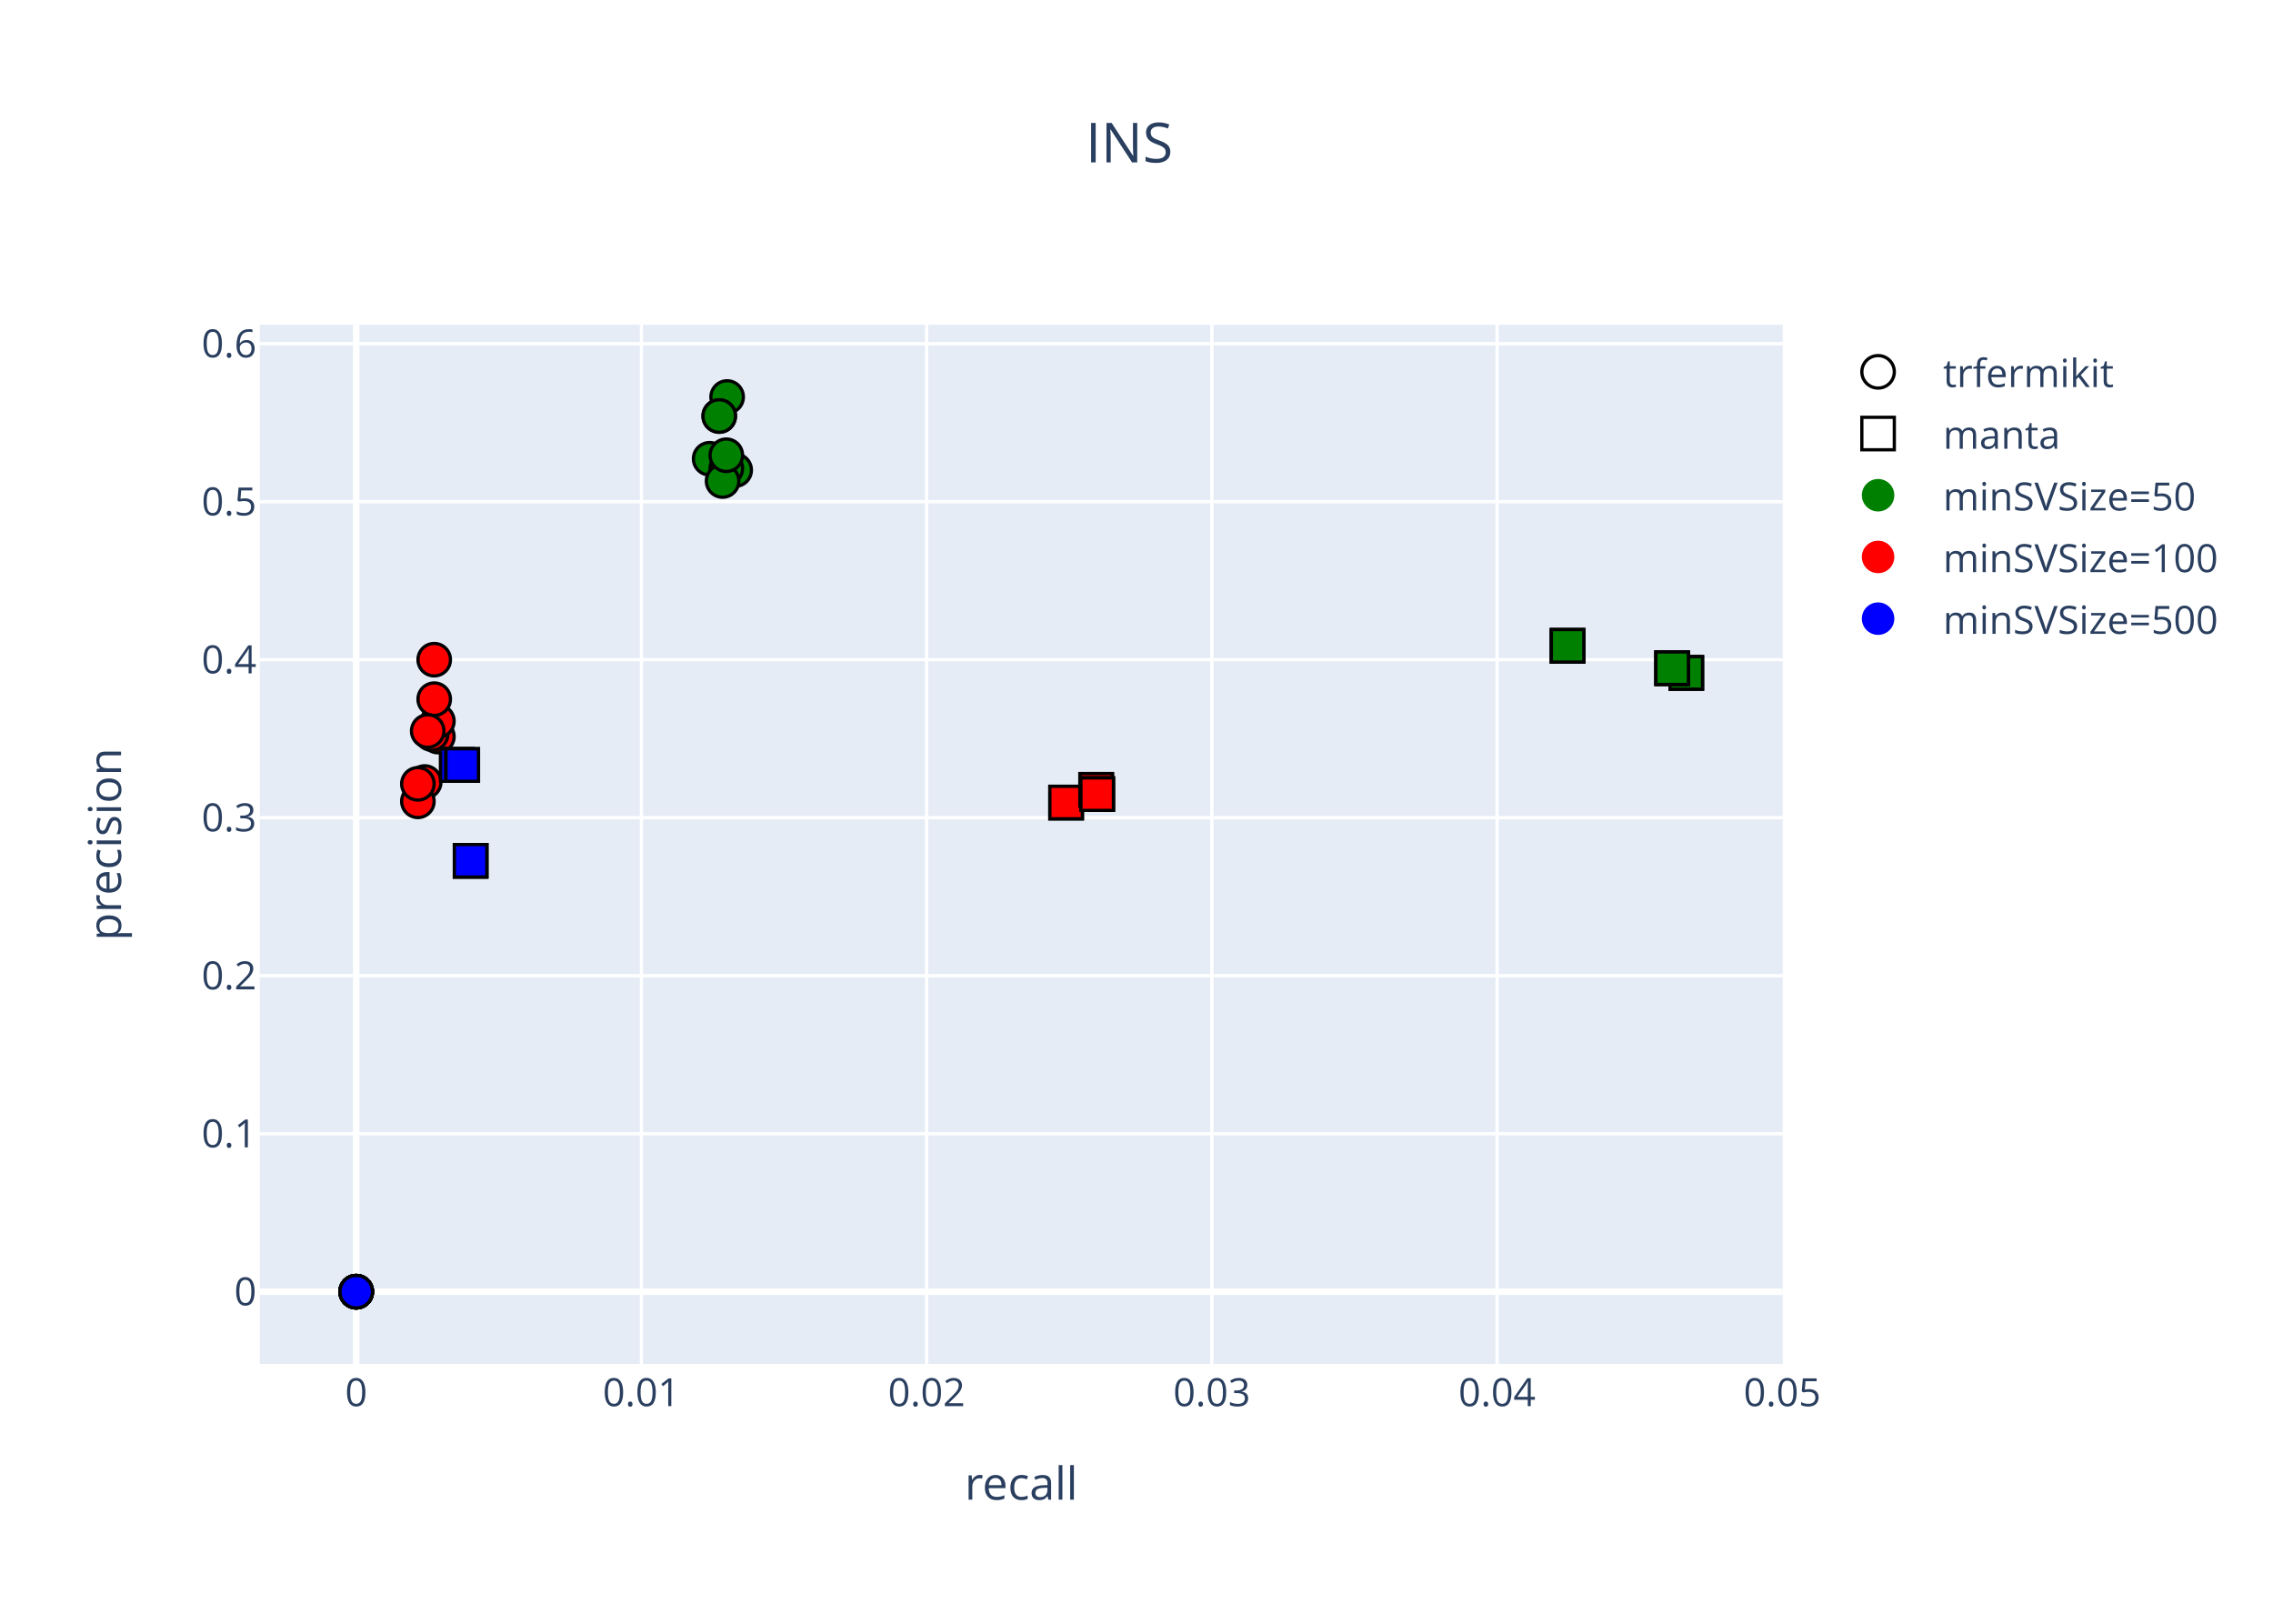
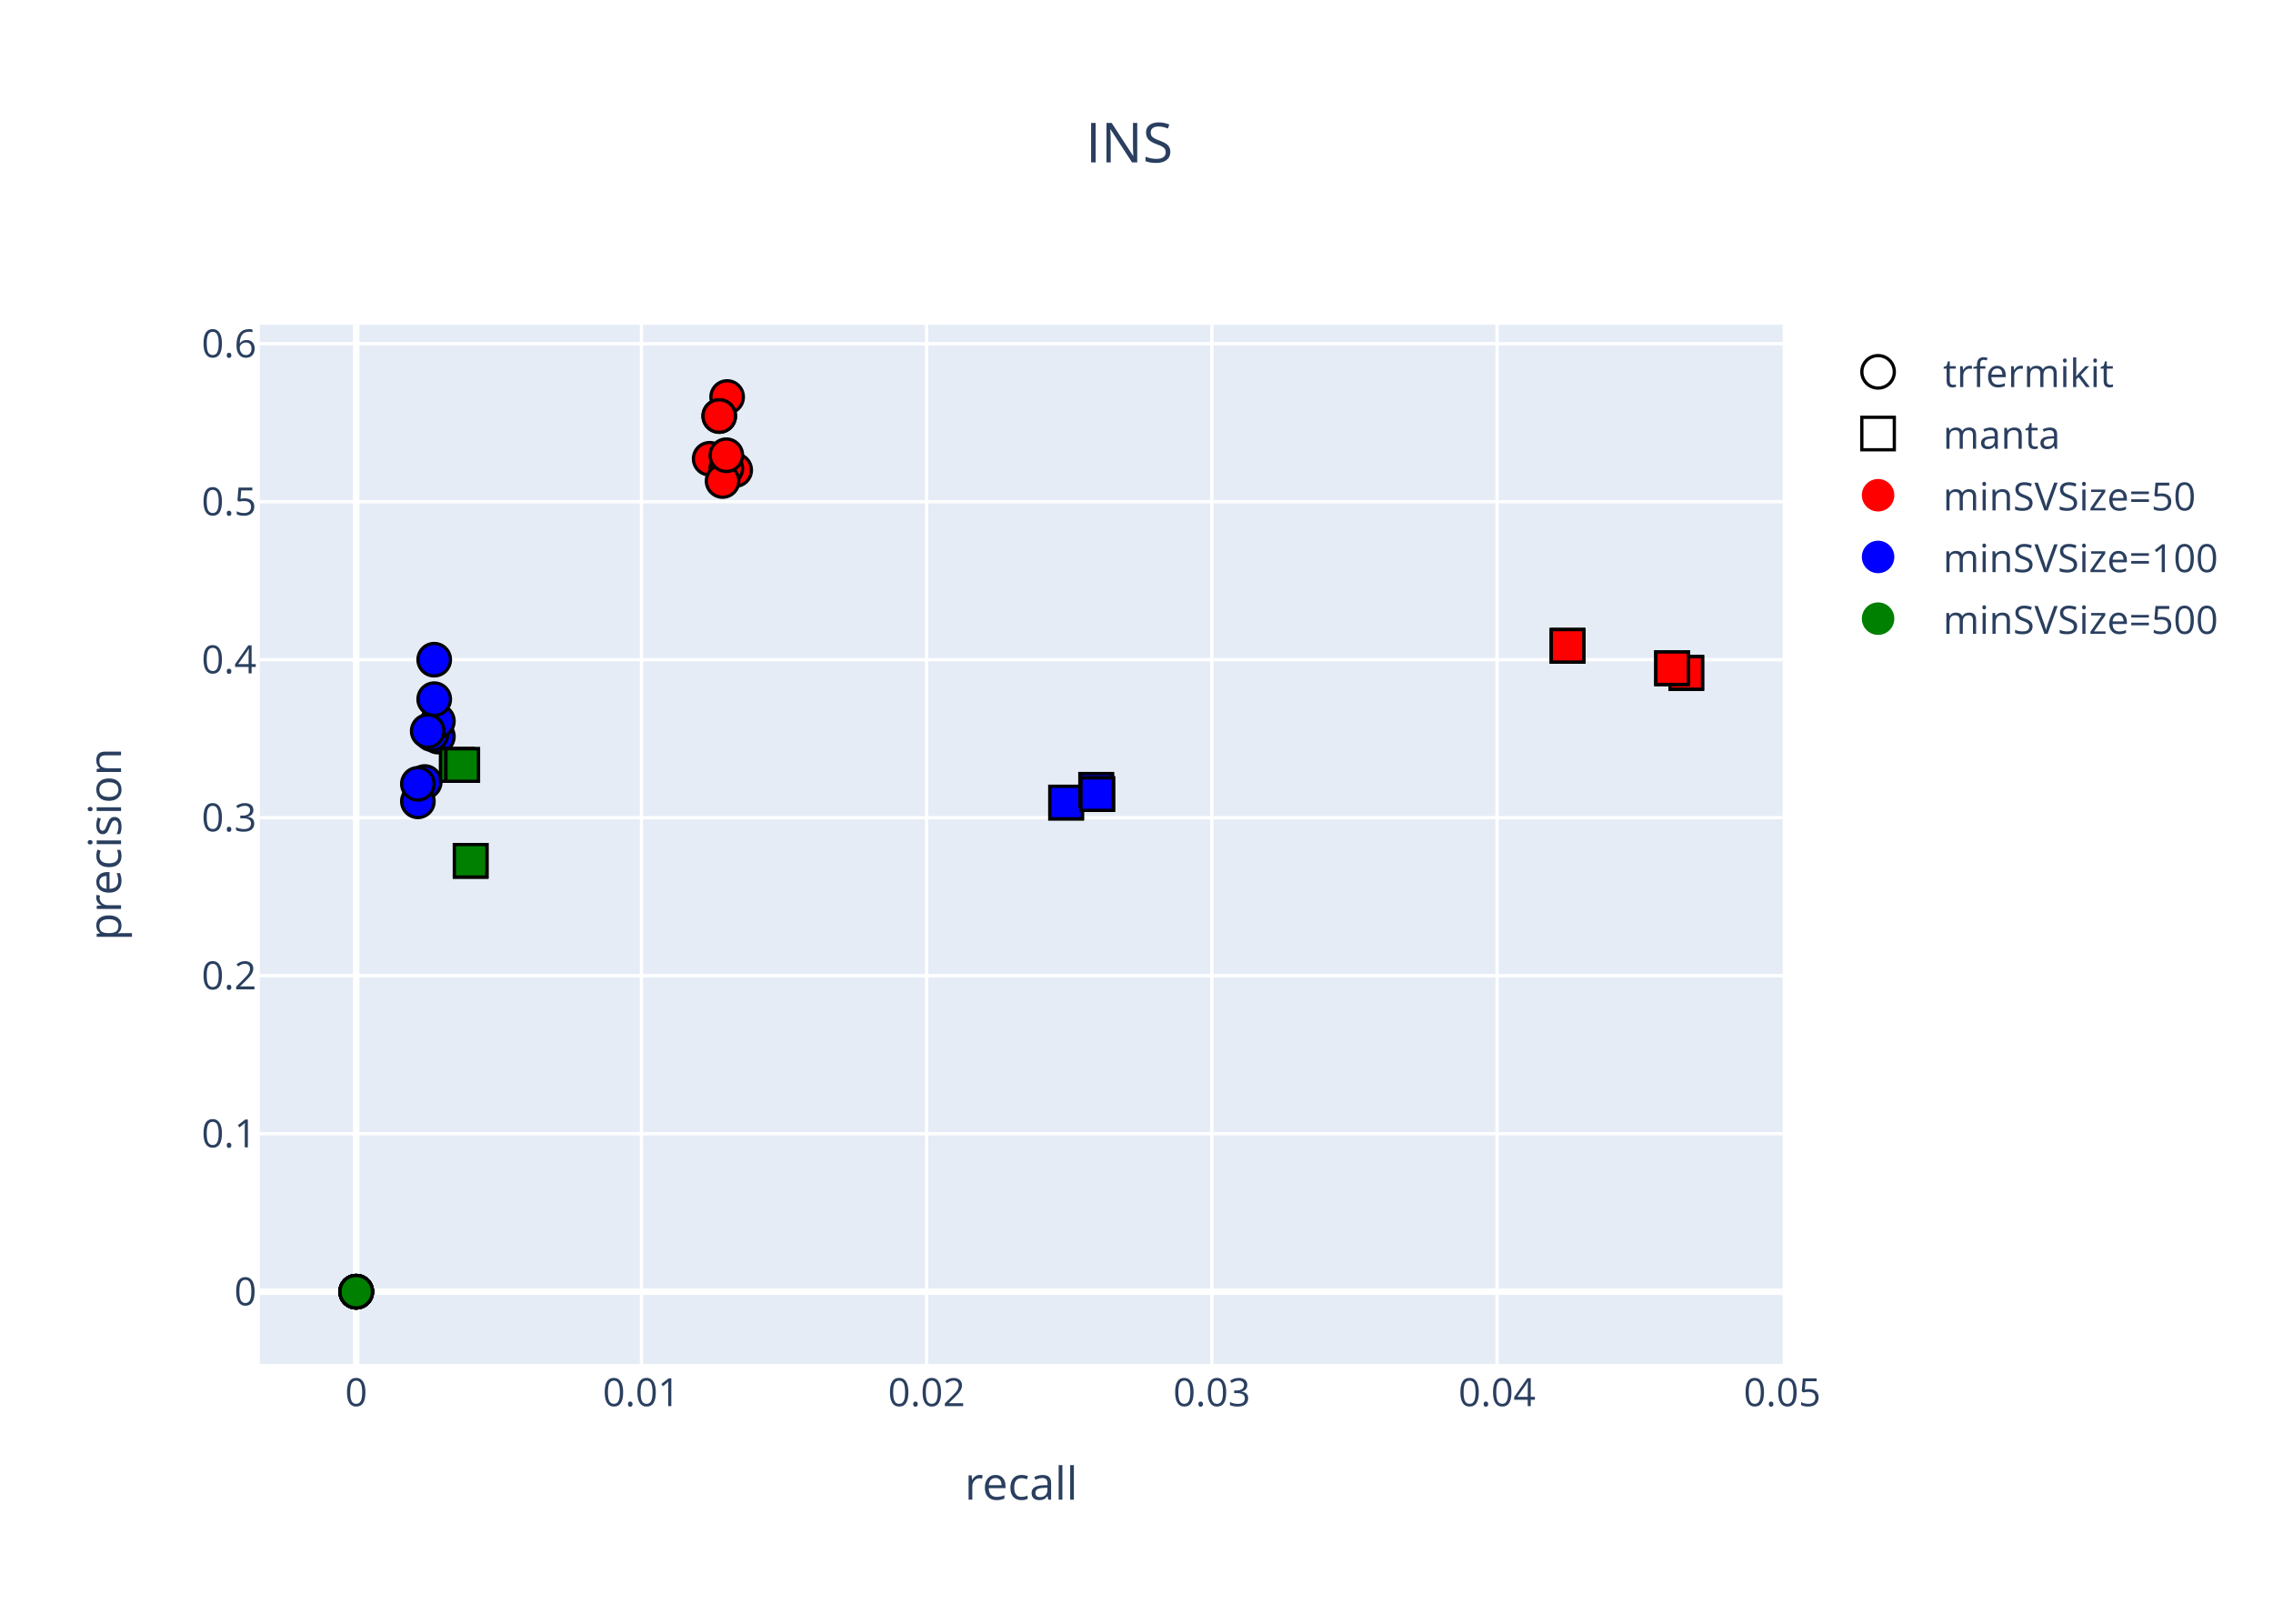
<svg xmlns="http://www.w3.org/2000/svg" class="main-svg" width="700" height="500" style="" viewBox="0 0 700 500">
  <rect x="0" y="0" width="700" height="500" style="fill: rgb(255, 255, 255); fill-opacity: 1;" />
-   <defs id="defs-6c68d5">
+   <defs id="defs-e746ac">
    <g class="clips">
-       <clipPath id="clip6c68d5xyplot" class="plotclip">
+       <clipPath id="clipe746acxyplot" class="plotclip">
        <rect width="469" height="320" />
      </clipPath>
-       <clipPath class="axesclip" id="clip6c68d5x">
+       <clipPath class="axesclip" id="clipe746acx">
        <rect x="80" y="0" width="469" height="500" />
      </clipPath>
-       <clipPath class="axesclip" id="clip6c68d5y">
+       <clipPath class="axesclip" id="clipe746acy">
        <rect x="0" y="100" width="700" height="320" />
      </clipPath>
-       <clipPath class="axesclip" id="clip6c68d5xy">
+       <clipPath class="axesclip" id="clipe746acxy">
        <rect x="80" y="100" width="469" height="320" />
      </clipPath>
    </g>
    <g class="gradients" />
  </defs>
  <g class="bglayer">
    <rect class="bg" x="80" y="100" width="469" height="320" style="fill: rgb(229, 236, 246); fill-opacity: 1; stroke-width: 0;" />
  </g>
  <g class="layer-below">
    <g class="imagelayer" />
    <g class="shapelayer" />
  </g>
  <g class="cartesianlayer">
    <g class="subplot xy">
      <g class="layer-subplot">
        <g class="shapelayer" />
        <g class="imagelayer" />
      </g>
      <g class="gridlayer">
        <g class="x">
          <path class="xgrid crisp" transform="translate(197.53,0)" d="M0,100v320" style="stroke: rgb(255, 255, 255); stroke-opacity: 1; stroke-width: 1px;" />
          <path class="xgrid crisp" transform="translate(285.37,0)" d="M0,100v320" style="stroke: rgb(255, 255, 255); stroke-opacity: 1; stroke-width: 1px;" />
          <path class="xgrid crisp" transform="translate(373.2,0)" d="M0,100v320" style="stroke: rgb(255, 255, 255); stroke-opacity: 1; stroke-width: 1px;" />
          <path class="xgrid crisp" transform="translate(461.04,0)" d="M0,100v320" style="stroke: rgb(255, 255, 255); stroke-opacity: 1; stroke-width: 1px;" />
        </g>
        <g class="y">
          <path class="ygrid crisp" transform="translate(0,349.1)" d="M80,0h469" style="stroke: rgb(255, 255, 255); stroke-opacity: 1; stroke-width: 1px;" />
          <path class="ygrid crisp" transform="translate(0,300.45)" d="M80,0h469" style="stroke: rgb(255, 255, 255); stroke-opacity: 1; stroke-width: 1px;" />
          <path class="ygrid crisp" transform="translate(0,251.79)" d="M80,0h469" style="stroke: rgb(255, 255, 255); stroke-opacity: 1; stroke-width: 1px;" />
          <path class="ygrid crisp" transform="translate(0,203.14)" d="M80,0h469" style="stroke: rgb(255, 255, 255); stroke-opacity: 1; stroke-width: 1px;" />
          <path class="ygrid crisp" transform="translate(0,154.49)" d="M80,0h469" style="stroke: rgb(255, 255, 255); stroke-opacity: 1; stroke-width: 1px;" />
          <path class="ygrid crisp" transform="translate(0,105.84)" d="M80,0h469" style="stroke: rgb(255, 255, 255); stroke-opacity: 1; stroke-width: 1px;" />
        </g>
      </g>
      <g class="zerolinelayer">
        <path class="xzl zl crisp" transform="translate(109.7,0)" d="M0,100v320" style="stroke: rgb(255, 255, 255); stroke-opacity: 1; stroke-width: 2px;" />
        <path class="yzl zl crisp" transform="translate(0,397.75)" d="M80,0h469" style="stroke: rgb(255, 255, 255); stroke-opacity: 1; stroke-width: 2px;" />
      </g>
      <path class="xlines-below" />
      <path class="ylines-below" />
      <g class="overlines-below" />
      <g class="xaxislayer-below" />
      <g class="yaxislayer-below" />
      <g class="overaxes-below" />
-       <g class="plot" transform="translate(80,100)" clip-path="url('#clip6c68d5xyplot')">
+       <g class="plot" transform="translate(80,100)" clip-path="url('#clipe746acxyplot')">
        <g class="scatterlayer mlayer">
-           <g class="trace scatter tracecf2b90" style="stroke-miterlimit: 2; opacity: 1;">
+           <g class="trace scatter trace0d6694" style="stroke-miterlimit: 2; opacity: 1;">
            <g class="fills" />
            <g class="errorbars" />
            <g class="lines" />
            <g class="points">
-               <path class="point" transform="translate(54.85,126.81)" d="M5,0A5,5 0 1,1 0,-5A5,5 0 0,1 5,0Z" style="opacity: 1; stroke-width: 1px; fill: rgb(255, 0, 0); fill-opacity: 1; stroke: rgb(0, 0, 0); stroke-opacity: 1;" />
-               <path class="point" transform="translate(52.92,126.04)" d="M5,0A5,5 0 1,1 0,-5A5,5 0 0,1 5,0Z" style="opacity: 1; stroke-width: 1px; fill: rgb(255, 0, 0); fill-opacity: 1; stroke: rgb(0, 0, 0); stroke-opacity: 1;" />
-               <path class="point" transform="translate(54.85,122.06)" d="M5,0A5,5 0 1,1 0,-5A5,5 0 0,1 5,0Z" style="opacity: 1; stroke-width: 1px; fill: rgb(255, 0, 0); fill-opacity: 1; stroke: rgb(0, 0, 0); stroke-opacity: 1;" />
-               <path class="point" transform="translate(50.8,140.81)" d="M5,0A5,5 0 1,1 0,-5A5,5 0 0,1 5,0Z" style="opacity: 1; stroke-width: 1px; fill: rgb(255, 0, 0); fill-opacity: 1; stroke: rgb(0, 0, 0); stroke-opacity: 1;" />
-               <path class="point" transform="translate(48.69,146.76)" d="M5,0A5,5 0 1,1 0,-5A5,5 0 0,1 5,0Z" style="opacity: 1; stroke-width: 1px; fill: rgb(255, 0, 0); fill-opacity: 1; stroke: rgb(0, 0, 0); stroke-opacity: 1;" />
-               <path class="point" transform="translate(48.69,141.37)" d="M5,0A5,5 0 1,1 0,-5A5,5 0 0,1 5,0Z" style="opacity: 1; stroke-width: 1px; fill: rgb(255, 0, 0); fill-opacity: 1; stroke: rgb(0, 0, 0); stroke-opacity: 1;" />
-               <path class="point" transform="translate(53.72,115.3)" d="M5,0A5,5 0 1,1 0,-5A5,5 0 0,1 5,0Z" style="opacity: 1; stroke-width: 1px; fill: rgb(255, 0, 0); fill-opacity: 1; stroke: rgb(0, 0, 0); stroke-opacity: 1;" />
-               <path class="point" transform="translate(53.72,103.14)" d="M5,0A5,5 0 1,1 0,-5A5,5 0 0,1 5,0Z" style="opacity: 1; stroke-width: 1px; fill: rgb(255, 0, 0); fill-opacity: 1; stroke: rgb(0, 0, 0); stroke-opacity: 1;" />
-               <path class="point" transform="translate(51.72,125.11)" d="M5,0A5,5 0 1,1 0,-5A5,5 0 0,1 5,0Z" style="opacity: 1; stroke-width: 1px; fill: rgb(255, 0, 0); fill-opacity: 1; stroke: rgb(0, 0, 0); stroke-opacity: 1;" />
-               <path class="point" transform="translate(29.7,297.75)" d="M5,0A5,5 0 1,1 0,-5A5,5 0 0,1 5,0Z" style="opacity: 1; stroke-width: 1px; fill: rgb(0, 0, 255); fill-opacity: 1; stroke: rgb(0, 0, 0); stroke-opacity: 1;" />
-               <path class="point" transform="translate(29.7,297.75)" d="M5,0A5,5 0 1,1 0,-5A5,5 0 0,1 5,0Z" style="opacity: 1; stroke-width: 1px; fill: rgb(0, 0, 255); fill-opacity: 1; stroke: rgb(0, 0, 0); stroke-opacity: 1;" />
-               <path class="point" transform="translate(29.7,297.75)" d="M5,0A5,5 0 1,1 0,-5A5,5 0 0,1 5,0Z" style="opacity: 1; stroke-width: 1px; fill: rgb(0, 0, 255); fill-opacity: 1; stroke: rgb(0, 0, 0); stroke-opacity: 1;" />
-               <path class="point" transform="translate(29.7,297.75)" d="M5,0A5,5 0 1,1 0,-5A5,5 0 0,1 5,0Z" style="opacity: 1; stroke-width: 1px; fill: rgb(0, 0, 255); fill-opacity: 1; stroke: rgb(0, 0, 0); stroke-opacity: 1;" />
-               <path class="point" transform="translate(29.7,297.75)" d="M5,0A5,5 0 1,1 0,-5A5,5 0 0,1 5,0Z" style="opacity: 1; stroke-width: 1px; fill: rgb(0, 0, 255); fill-opacity: 1; stroke: rgb(0, 0, 0); stroke-opacity: 1;" />
-               <path class="point" transform="translate(29.7,297.75)" d="M5,0A5,5 0 1,1 0,-5A5,5 0 0,1 5,0Z" style="opacity: 1; stroke-width: 1px; fill: rgb(0, 0, 255); fill-opacity: 1; stroke: rgb(0, 0, 0); stroke-opacity: 1;" />
-               <path class="point" transform="translate(29.7,297.75)" d="M5,0A5,5 0 1,1 0,-5A5,5 0 0,1 5,0Z" style="opacity: 1; stroke-width: 1px; fill: rgb(0, 0, 255); fill-opacity: 1; stroke: rgb(0, 0, 0); stroke-opacity: 1;" />
-               <path class="point" transform="translate(29.7,297.75)" d="M5,0A5,5 0 1,1 0,-5A5,5 0 0,1 5,0Z" style="opacity: 1; stroke-width: 1px; fill: rgb(0, 0, 255); fill-opacity: 1; stroke: rgb(0, 0, 0); stroke-opacity: 1;" />
-               <path class="point" transform="translate(29.7,297.75)" d="M5,0A5,5 0 1,1 0,-5A5,5 0 0,1 5,0Z" style="opacity: 1; stroke-width: 1px; fill: rgb(0, 0, 255); fill-opacity: 1; stroke: rgb(0, 0, 0); stroke-opacity: 1;" />
-               <path class="point" transform="translate(143.04,47.04)" d="M5,0A5,5 0 1,1 0,-5A5,5 0 0,1 5,0Z" style="opacity: 1; stroke-width: 1px; fill: rgb(0, 128, 0); fill-opacity: 1; stroke: rgb(0, 0, 0); stroke-opacity: 1;" />
-               <path class="point" transform="translate(146.41,44.76)" d="M5,0A5,5 0 1,1 0,-5A5,5 0 0,1 5,0Z" style="opacity: 1; stroke-width: 1px; fill: rgb(0, 128, 0); fill-opacity: 1; stroke: rgb(0, 0, 0); stroke-opacity: 1;" />
-               <path class="point" transform="translate(138.55,41.27)" d="M5,0A5,5 0 1,1 0,-5A5,5 0 0,1 5,0Z" style="opacity: 1; stroke-width: 1px; fill: rgb(0, 128, 0); fill-opacity: 1; stroke: rgb(0, 0, 0); stroke-opacity: 1;" />
-               <path class="point" transform="translate(143.93,22.25)" d="M5,0A5,5 0 1,1 0,-5A5,5 0 0,1 5,0Z" style="opacity: 1; stroke-width: 1px; fill: rgb(0, 128, 0); fill-opacity: 1; stroke: rgb(0, 0, 0); stroke-opacity: 1;" />
-               <path class="point" transform="translate(141.5,28.11)" d="M5,0A5,5 0 1,1 0,-5A5,5 0 0,1 5,0Z" style="opacity: 1; stroke-width: 1px; fill: rgb(0, 128, 0); fill-opacity: 1; stroke: rgb(0, 0, 0); stroke-opacity: 1;" />
-               <path class="point" transform="translate(141.5,28.11)" d="M5,0A5,5 0 1,1 0,-5A5,5 0 0,1 5,0Z" style="opacity: 1; stroke-width: 1px; fill: rgb(0, 128, 0); fill-opacity: 1; stroke: rgb(0, 0, 0); stroke-opacity: 1;" />
-               <path class="point" transform="translate(143.68,44.25)" d="M5,0A5,5 0 1,1 0,-5A5,5 0 0,1 5,0Z" style="opacity: 1; stroke-width: 1px; fill: rgb(0, 128, 0); fill-opacity: 1; stroke: rgb(0, 0, 0); stroke-opacity: 1;" />
-               <path class="point" transform="translate(142.53,48.12)" d="M5,0A5,5 0 1,1 0,-5A5,5 0 0,1 5,0Z" style="opacity: 1; stroke-width: 1px; fill: rgb(0, 128, 0); fill-opacity: 1; stroke: rgb(0, 0, 0); stroke-opacity: 1;" />
-               <path class="point" transform="translate(143.68,40.18)" d="M5,0A5,5 0 1,1 0,-5A5,5 0 0,1 5,0Z" style="opacity: 1; stroke-width: 1px; fill: rgb(0, 128, 0); fill-opacity: 1; stroke: rgb(0, 0, 0); stroke-opacity: 1;" />
-             </g>
-             <g class="text" />
-           </g>
-           <g class="trace scatter tracea44ab4" style="stroke-miterlimit: 2; opacity: 1;">
+               <path class="point" transform="translate(54.85,126.81)" d="M5,0A5,5 0 1,1 0,-5A5,5 0 0,1 5,0Z" style="opacity: 1; stroke-width: 1px; fill: rgb(0, 0, 255); fill-opacity: 1; stroke: rgb(0, 0, 0); stroke-opacity: 1;" />
+               <path class="point" transform="translate(52.92,126.04)" d="M5,0A5,5 0 1,1 0,-5A5,5 0 0,1 5,0Z" style="opacity: 1; stroke-width: 1px; fill: rgb(0, 0, 255); fill-opacity: 1; stroke: rgb(0, 0, 0); stroke-opacity: 1;" />
+               <path class="point" transform="translate(54.85,122.06)" d="M5,0A5,5 0 1,1 0,-5A5,5 0 0,1 5,0Z" style="opacity: 1; stroke-width: 1px; fill: rgb(0, 0, 255); fill-opacity: 1; stroke: rgb(0, 0, 0); stroke-opacity: 1;" />
+               <path class="point" transform="translate(50.8,140.81)" d="M5,0A5,5 0 1,1 0,-5A5,5 0 0,1 5,0Z" style="opacity: 1; stroke-width: 1px; fill: rgb(0, 0, 255); fill-opacity: 1; stroke: rgb(0, 0, 0); stroke-opacity: 1;" />
+               <path class="point" transform="translate(48.69,146.76)" d="M5,0A5,5 0 1,1 0,-5A5,5 0 0,1 5,0Z" style="opacity: 1; stroke-width: 1px; fill: rgb(0, 0, 255); fill-opacity: 1; stroke: rgb(0, 0, 0); stroke-opacity: 1;" />
+               <path class="point" transform="translate(48.69,141.37)" d="M5,0A5,5 0 1,1 0,-5A5,5 0 0,1 5,0Z" style="opacity: 1; stroke-width: 1px; fill: rgb(0, 0, 255); fill-opacity: 1; stroke: rgb(0, 0, 0); stroke-opacity: 1;" />
+               <path class="point" transform="translate(53.72,115.3)" d="M5,0A5,5 0 1,1 0,-5A5,5 0 0,1 5,0Z" style="opacity: 1; stroke-width: 1px; fill: rgb(0, 0, 255); fill-opacity: 1; stroke: rgb(0, 0, 0); stroke-opacity: 1;" />
+               <path class="point" transform="translate(53.72,103.14)" d="M5,0A5,5 0 1,1 0,-5A5,5 0 0,1 5,0Z" style="opacity: 1; stroke-width: 1px; fill: rgb(0, 0, 255); fill-opacity: 1; stroke: rgb(0, 0, 0); stroke-opacity: 1;" />
+               <path class="point" transform="translate(51.72,125.11)" d="M5,0A5,5 0 1,1 0,-5A5,5 0 0,1 5,0Z" style="opacity: 1; stroke-width: 1px; fill: rgb(0, 0, 255); fill-opacity: 1; stroke: rgb(0, 0, 0); stroke-opacity: 1;" />
+               <path class="point" transform="translate(29.7,297.75)" d="M5,0A5,5 0 1,1 0,-5A5,5 0 0,1 5,0Z" style="opacity: 1; stroke-width: 1px; fill: rgb(0, 128, 0); fill-opacity: 1; stroke: rgb(0, 0, 0); stroke-opacity: 1;" />
+               <path class="point" transform="translate(29.7,297.75)" d="M5,0A5,5 0 1,1 0,-5A5,5 0 0,1 5,0Z" style="opacity: 1; stroke-width: 1px; fill: rgb(0, 128, 0); fill-opacity: 1; stroke: rgb(0, 0, 0); stroke-opacity: 1;" />
+               <path class="point" transform="translate(29.7,297.75)" d="M5,0A5,5 0 1,1 0,-5A5,5 0 0,1 5,0Z" style="opacity: 1; stroke-width: 1px; fill: rgb(0, 128, 0); fill-opacity: 1; stroke: rgb(0, 0, 0); stroke-opacity: 1;" />
+               <path class="point" transform="translate(29.7,297.75)" d="M5,0A5,5 0 1,1 0,-5A5,5 0 0,1 5,0Z" style="opacity: 1; stroke-width: 1px; fill: rgb(0, 128, 0); fill-opacity: 1; stroke: rgb(0, 0, 0); stroke-opacity: 1;" />
+               <path class="point" transform="translate(29.7,297.75)" d="M5,0A5,5 0 1,1 0,-5A5,5 0 0,1 5,0Z" style="opacity: 1; stroke-width: 1px; fill: rgb(0, 128, 0); fill-opacity: 1; stroke: rgb(0, 0, 0); stroke-opacity: 1;" />
+               <path class="point" transform="translate(29.7,297.75)" d="M5,0A5,5 0 1,1 0,-5A5,5 0 0,1 5,0Z" style="opacity: 1; stroke-width: 1px; fill: rgb(0, 128, 0); fill-opacity: 1; stroke: rgb(0, 0, 0); stroke-opacity: 1;" />
+               <path class="point" transform="translate(29.7,297.75)" d="M5,0A5,5 0 1,1 0,-5A5,5 0 0,1 5,0Z" style="opacity: 1; stroke-width: 1px; fill: rgb(0, 128, 0); fill-opacity: 1; stroke: rgb(0, 0, 0); stroke-opacity: 1;" />
+               <path class="point" transform="translate(29.7,297.75)" d="M5,0A5,5 0 1,1 0,-5A5,5 0 0,1 5,0Z" style="opacity: 1; stroke-width: 1px; fill: rgb(0, 128, 0); fill-opacity: 1; stroke: rgb(0, 0, 0); stroke-opacity: 1;" />
+               <path class="point" transform="translate(29.7,297.75)" d="M5,0A5,5 0 1,1 0,-5A5,5 0 0,1 5,0Z" style="opacity: 1; stroke-width: 1px; fill: rgb(0, 128, 0); fill-opacity: 1; stroke: rgb(0, 0, 0); stroke-opacity: 1;" />
+               <path class="point" transform="translate(143.04,47.04)" d="M5,0A5,5 0 1,1 0,-5A5,5 0 0,1 5,0Z" style="opacity: 1; stroke-width: 1px; fill: rgb(255, 0, 0); fill-opacity: 1; stroke: rgb(0, 0, 0); stroke-opacity: 1;" />
+               <path class="point" transform="translate(146.41,44.76)" d="M5,0A5,5 0 1,1 0,-5A5,5 0 0,1 5,0Z" style="opacity: 1; stroke-width: 1px; fill: rgb(255, 0, 0); fill-opacity: 1; stroke: rgb(0, 0, 0); stroke-opacity: 1;" />
+               <path class="point" transform="translate(138.55,41.27)" d="M5,0A5,5 0 1,1 0,-5A5,5 0 0,1 5,0Z" style="opacity: 1; stroke-width: 1px; fill: rgb(255, 0, 0); fill-opacity: 1; stroke: rgb(0, 0, 0); stroke-opacity: 1;" />
+               <path class="point" transform="translate(143.93,22.25)" d="M5,0A5,5 0 1,1 0,-5A5,5 0 0,1 5,0Z" style="opacity: 1; stroke-width: 1px; fill: rgb(255, 0, 0); fill-opacity: 1; stroke: rgb(0, 0, 0); stroke-opacity: 1;" />
+               <path class="point" transform="translate(141.5,28.11)" d="M5,0A5,5 0 1,1 0,-5A5,5 0 0,1 5,0Z" style="opacity: 1; stroke-width: 1px; fill: rgb(255, 0, 0); fill-opacity: 1; stroke: rgb(0, 0, 0); stroke-opacity: 1;" />
+               <path class="point" transform="translate(141.5,28.11)" d="M5,0A5,5 0 1,1 0,-5A5,5 0 0,1 5,0Z" style="opacity: 1; stroke-width: 1px; fill: rgb(255, 0, 0); fill-opacity: 1; stroke: rgb(0, 0, 0); stroke-opacity: 1;" />
+               <path class="point" transform="translate(143.68,44.25)" d="M5,0A5,5 0 1,1 0,-5A5,5 0 0,1 5,0Z" style="opacity: 1; stroke-width: 1px; fill: rgb(255, 0, 0); fill-opacity: 1; stroke: rgb(0, 0, 0); stroke-opacity: 1;" />
+               <path class="point" transform="translate(142.53,48.12)" d="M5,0A5,5 0 1,1 0,-5A5,5 0 0,1 5,0Z" style="opacity: 1; stroke-width: 1px; fill: rgb(255, 0, 0); fill-opacity: 1; stroke: rgb(0, 0, 0); stroke-opacity: 1;" />
+               <path class="point" transform="translate(143.68,40.18)" d="M5,0A5,5 0 1,1 0,-5A5,5 0 0,1 5,0Z" style="opacity: 1; stroke-width: 1px; fill: rgb(255, 0, 0); fill-opacity: 1; stroke: rgb(0, 0, 0); stroke-opacity: 1;" />
+             </g>
+             <g class="text" />
+           </g>
+           <g class="trace scatter trace68480c" style="stroke-miterlimit: 2; opacity: 1;">
            <g class="fills" />
            <g class="errorbars" />
            <g class="lines" />
            <g class="points">
-               <path class="point" transform="translate(248.32,147.13)" d="M5,5H-5V-5H5Z" style="opacity: 1; stroke-width: 1px; fill: rgb(255, 0, 0); fill-opacity: 1; stroke: rgb(0, 0, 0); stroke-opacity: 1;" />
-               <path class="point" transform="translate(248.32,147.13)" d="M5,5H-5V-5H5Z" style="opacity: 1; stroke-width: 1px; fill: rgb(255, 0, 0); fill-opacity: 1; stroke: rgb(0, 0, 0); stroke-opacity: 1;" />
-               <path class="point" transform="translate(248.32,147.13)" d="M5,5H-5V-5H5Z" style="opacity: 1; stroke-width: 1px; fill: rgb(255, 0, 0); fill-opacity: 1; stroke: rgb(0, 0, 0); stroke-opacity: 1;" />
-               <path class="point" transform="translate(257.57,143.21)" d="M5,5H-5V-5H5Z" style="opacity: 1; stroke-width: 1px; fill: rgb(255, 0, 0); fill-opacity: 1; stroke: rgb(0, 0, 0); stroke-opacity: 1;" />
-               <path class="point" transform="translate(257.57,143.21)" d="M5,5H-5V-5H5Z" style="opacity: 1; stroke-width: 1px; fill: rgb(255, 0, 0); fill-opacity: 1; stroke: rgb(0, 0, 0); stroke-opacity: 1;" />
-               <path class="point" transform="translate(257.57,143.21)" d="M5,5H-5V-5H5Z" style="opacity: 1; stroke-width: 1px; fill: rgb(255, 0, 0); fill-opacity: 1; stroke: rgb(0, 0, 0); stroke-opacity: 1;" />
-               <path class="point" transform="translate(257.89,144.54)" d="M5,5H-5V-5H5Z" style="opacity: 1; stroke-width: 1px; fill: rgb(255, 0, 0); fill-opacity: 1; stroke: rgb(0, 0, 0); stroke-opacity: 1;" />
-               <path class="point" transform="translate(257.89,144.54)" d="M5,5H-5V-5H5Z" style="opacity: 1; stroke-width: 1px; fill: rgb(255, 0, 0); fill-opacity: 1; stroke: rgb(0, 0, 0); stroke-opacity: 1;" />
-               <path class="point" transform="translate(257.89,144.54)" d="M5,5H-5V-5H5Z" style="opacity: 1; stroke-width: 1px; fill: rgb(255, 0, 0); fill-opacity: 1; stroke: rgb(0, 0, 0); stroke-opacity: 1;" />
-               <path class="point" transform="translate(60.7,135.58)" d="M5,5H-5V-5H5Z" style="opacity: 1; stroke-width: 1px; fill: rgb(0, 0, 255); fill-opacity: 1; stroke: rgb(0, 0, 0); stroke-opacity: 1;" />
-               <path class="point" transform="translate(60.7,135.58)" d="M5,5H-5V-5H5Z" style="opacity: 1; stroke-width: 1px; fill: rgb(0, 0, 255); fill-opacity: 1; stroke: rgb(0, 0, 0); stroke-opacity: 1;" />
-               <path class="point" transform="translate(60.7,135.58)" d="M5,5H-5V-5H5Z" style="opacity: 1; stroke-width: 1px; fill: rgb(0, 0, 255); fill-opacity: 1; stroke: rgb(0, 0, 0); stroke-opacity: 1;" />
-               <path class="point" transform="translate(64.93,165.06)" d="M5,5H-5V-5H5Z" style="opacity: 1; stroke-width: 1px; fill: rgb(0, 0, 255); fill-opacity: 1; stroke: rgb(0, 0, 0); stroke-opacity: 1;" />
-               <path class="point" transform="translate(64.93,165.06)" d="M5,5H-5V-5H5Z" style="opacity: 1; stroke-width: 1px; fill: rgb(0, 0, 255); fill-opacity: 1; stroke: rgb(0, 0, 0); stroke-opacity: 1;" />
-               <path class="point" transform="translate(64.93,165.06)" d="M5,5H-5V-5H5Z" style="opacity: 1; stroke-width: 1px; fill: rgb(0, 0, 255); fill-opacity: 1; stroke: rgb(0, 0, 0); stroke-opacity: 1;" />
-               <path class="point" transform="translate(62.35,135.58)" d="M5,5H-5V-5H5Z" style="opacity: 1; stroke-width: 1px; fill: rgb(0, 0, 255); fill-opacity: 1; stroke: rgb(0, 0, 0); stroke-opacity: 1;" />
-               <path class="point" transform="translate(62.35,135.58)" d="M5,5H-5V-5H5Z" style="opacity: 1; stroke-width: 1px; fill: rgb(0, 0, 255); fill-opacity: 1; stroke: rgb(0, 0, 0); stroke-opacity: 1;" />
-               <path class="point" transform="translate(62.35,135.58)" d="M5,5H-5V-5H5Z" style="opacity: 1; stroke-width: 1px; fill: rgb(0, 0, 255); fill-opacity: 1; stroke: rgb(0, 0, 0); stroke-opacity: 1;" />
-               <path class="point" transform="translate(439.3,107.21)" d="M5,5H-5V-5H5Z" style="opacity: 1; stroke-width: 1px; fill: rgb(0, 128, 0); fill-opacity: 1; stroke: rgb(0, 0, 0); stroke-opacity: 1;" />
-               <path class="point" transform="translate(439.3,107.21)" d="M5,5H-5V-5H5Z" style="opacity: 1; stroke-width: 1px; fill: rgb(0, 128, 0); fill-opacity: 1; stroke: rgb(0, 0, 0); stroke-opacity: 1;" />
-               <path class="point" transform="translate(439.3,107.21)" d="M5,5H-5V-5H5Z" style="opacity: 1; stroke-width: 1px; fill: rgb(0, 128, 0); fill-opacity: 1; stroke: rgb(0, 0, 0); stroke-opacity: 1;" />
-               <path class="point" transform="translate(402.76,98.87)" d="M5,5H-5V-5H5Z" style="opacity: 1; stroke-width: 1px; fill: rgb(0, 128, 0); fill-opacity: 1; stroke: rgb(0, 0, 0); stroke-opacity: 1;" />
-               <path class="point" transform="translate(402.76,98.87)" d="M5,5H-5V-5H5Z" style="opacity: 1; stroke-width: 1px; fill: rgb(0, 128, 0); fill-opacity: 1; stroke: rgb(0, 0, 0); stroke-opacity: 1;" />
-               <path class="point" transform="translate(402.76,98.87)" d="M5,5H-5V-5H5Z" style="opacity: 1; stroke-width: 1px; fill: rgb(0, 128, 0); fill-opacity: 1; stroke: rgb(0, 0, 0); stroke-opacity: 1;" />
-               <path class="point" transform="translate(434.96,105.76)" d="M5,5H-5V-5H5Z" style="opacity: 1; stroke-width: 1px; fill: rgb(0, 128, 0); fill-opacity: 1; stroke: rgb(0, 0, 0); stroke-opacity: 1;" />
-               <path class="point" transform="translate(434.96,105.76)" d="M5,5H-5V-5H5Z" style="opacity: 1; stroke-width: 1px; fill: rgb(0, 128, 0); fill-opacity: 1; stroke: rgb(0, 0, 0); stroke-opacity: 1;" />
-               <path class="point" transform="translate(434.96,105.76)" d="M5,5H-5V-5H5Z" style="opacity: 1; stroke-width: 1px; fill: rgb(0, 128, 0); fill-opacity: 1; stroke: rgb(0, 0, 0); stroke-opacity: 1;" />
-             </g>
-             <g class="text" />
-           </g>
-           <g class="trace scatter trace5c660a" style="stroke-miterlimit: 2; opacity: 1;">
-             <g class="fills" />
-             <g class="errorbars" />
-             <g class="lines" />
-             <g class="points" />
-             <g class="text" />
-           </g>
-           <g class="trace scatter trace2c8fce" style="stroke-miterlimit: 2; opacity: 1;">
-             <g class="fills" />
-             <g class="errorbars" />
-             <g class="lines" />
-             <g class="points" />
-             <g class="text" />
-           </g>
-           <g class="trace scatter tracea74fca" style="stroke-miterlimit: 2; opacity: 1;">
-             <g class="fills" />
-             <g class="errorbars" />
-             <g class="lines" />
-             <g class="points" />
-             <g class="text" />
-           </g>
-           <g class="trace scatter tracef7be68" style="stroke-miterlimit: 2; opacity: 1;">
-             <g class="fills" />
-             <g class="errorbars" />
-             <g class="lines" />
-             <g class="points" />
-             <g class="text" />
-           </g>
-           <g class="trace scatter trace905824" style="stroke-miterlimit: 2; opacity: 1;">
+               <path class="point" transform="translate(248.32,147.13)" d="M5,5H-5V-5H5Z" style="opacity: 1; stroke-width: 1px; fill: rgb(0, 0, 255); fill-opacity: 1; stroke: rgb(0, 0, 0); stroke-opacity: 1;" />
+               <path class="point" transform="translate(248.32,147.13)" d="M5,5H-5V-5H5Z" style="opacity: 1; stroke-width: 1px; fill: rgb(0, 0, 255); fill-opacity: 1; stroke: rgb(0, 0, 0); stroke-opacity: 1;" />
+               <path class="point" transform="translate(248.32,147.13)" d="M5,5H-5V-5H5Z" style="opacity: 1; stroke-width: 1px; fill: rgb(0, 0, 255); fill-opacity: 1; stroke: rgb(0, 0, 0); stroke-opacity: 1;" />
+               <path class="point" transform="translate(257.57,143.21)" d="M5,5H-5V-5H5Z" style="opacity: 1; stroke-width: 1px; fill: rgb(0, 0, 255); fill-opacity: 1; stroke: rgb(0, 0, 0); stroke-opacity: 1;" />
+               <path class="point" transform="translate(257.57,143.21)" d="M5,5H-5V-5H5Z" style="opacity: 1; stroke-width: 1px; fill: rgb(0, 0, 255); fill-opacity: 1; stroke: rgb(0, 0, 0); stroke-opacity: 1;" />
+               <path class="point" transform="translate(257.57,143.21)" d="M5,5H-5V-5H5Z" style="opacity: 1; stroke-width: 1px; fill: rgb(0, 0, 255); fill-opacity: 1; stroke: rgb(0, 0, 0); stroke-opacity: 1;" />
+               <path class="point" transform="translate(257.89,144.54)" d="M5,5H-5V-5H5Z" style="opacity: 1; stroke-width: 1px; fill: rgb(0, 0, 255); fill-opacity: 1; stroke: rgb(0, 0, 0); stroke-opacity: 1;" />
+               <path class="point" transform="translate(257.89,144.54)" d="M5,5H-5V-5H5Z" style="opacity: 1; stroke-width: 1px; fill: rgb(0, 0, 255); fill-opacity: 1; stroke: rgb(0, 0, 0); stroke-opacity: 1;" />
+               <path class="point" transform="translate(257.89,144.54)" d="M5,5H-5V-5H5Z" style="opacity: 1; stroke-width: 1px; fill: rgb(0, 0, 255); fill-opacity: 1; stroke: rgb(0, 0, 0); stroke-opacity: 1;" />
+               <path class="point" transform="translate(60.7,135.58)" d="M5,5H-5V-5H5Z" style="opacity: 1; stroke-width: 1px; fill: rgb(0, 128, 0); fill-opacity: 1; stroke: rgb(0, 0, 0); stroke-opacity: 1;" />
+               <path class="point" transform="translate(60.7,135.58)" d="M5,5H-5V-5H5Z" style="opacity: 1; stroke-width: 1px; fill: rgb(0, 128, 0); fill-opacity: 1; stroke: rgb(0, 0, 0); stroke-opacity: 1;" />
+               <path class="point" transform="translate(60.7,135.58)" d="M5,5H-5V-5H5Z" style="opacity: 1; stroke-width: 1px; fill: rgb(0, 128, 0); fill-opacity: 1; stroke: rgb(0, 0, 0); stroke-opacity: 1;" />
+               <path class="point" transform="translate(64.93,165.06)" d="M5,5H-5V-5H5Z" style="opacity: 1; stroke-width: 1px; fill: rgb(0, 128, 0); fill-opacity: 1; stroke: rgb(0, 0, 0); stroke-opacity: 1;" />
+               <path class="point" transform="translate(64.93,165.06)" d="M5,5H-5V-5H5Z" style="opacity: 1; stroke-width: 1px; fill: rgb(0, 128, 0); fill-opacity: 1; stroke: rgb(0, 0, 0); stroke-opacity: 1;" />
+               <path class="point" transform="translate(64.93,165.06)" d="M5,5H-5V-5H5Z" style="opacity: 1; stroke-width: 1px; fill: rgb(0, 128, 0); fill-opacity: 1; stroke: rgb(0, 0, 0); stroke-opacity: 1;" />
+               <path class="point" transform="translate(62.35,135.58)" d="M5,5H-5V-5H5Z" style="opacity: 1; stroke-width: 1px; fill: rgb(0, 128, 0); fill-opacity: 1; stroke: rgb(0, 0, 0); stroke-opacity: 1;" />
+               <path class="point" transform="translate(62.35,135.58)" d="M5,5H-5V-5H5Z" style="opacity: 1; stroke-width: 1px; fill: rgb(0, 128, 0); fill-opacity: 1; stroke: rgb(0, 0, 0); stroke-opacity: 1;" />
+               <path class="point" transform="translate(62.35,135.58)" d="M5,5H-5V-5H5Z" style="opacity: 1; stroke-width: 1px; fill: rgb(0, 128, 0); fill-opacity: 1; stroke: rgb(0, 0, 0); stroke-opacity: 1;" />
+               <path class="point" transform="translate(439.3,107.21)" d="M5,5H-5V-5H5Z" style="opacity: 1; stroke-width: 1px; fill: rgb(255, 0, 0); fill-opacity: 1; stroke: rgb(0, 0, 0); stroke-opacity: 1;" />
+               <path class="point" transform="translate(439.3,107.21)" d="M5,5H-5V-5H5Z" style="opacity: 1; stroke-width: 1px; fill: rgb(255, 0, 0); fill-opacity: 1; stroke: rgb(0, 0, 0); stroke-opacity: 1;" />
+               <path class="point" transform="translate(439.3,107.21)" d="M5,5H-5V-5H5Z" style="opacity: 1; stroke-width: 1px; fill: rgb(255, 0, 0); fill-opacity: 1; stroke: rgb(0, 0, 0); stroke-opacity: 1;" />
+               <path class="point" transform="translate(402.76,98.87)" d="M5,5H-5V-5H5Z" style="opacity: 1; stroke-width: 1px; fill: rgb(255, 0, 0); fill-opacity: 1; stroke: rgb(0, 0, 0); stroke-opacity: 1;" />
+               <path class="point" transform="translate(402.76,98.87)" d="M5,5H-5V-5H5Z" style="opacity: 1; stroke-width: 1px; fill: rgb(255, 0, 0); fill-opacity: 1; stroke: rgb(0, 0, 0); stroke-opacity: 1;" />
+               <path class="point" transform="translate(402.76,98.87)" d="M5,5H-5V-5H5Z" style="opacity: 1; stroke-width: 1px; fill: rgb(255, 0, 0); fill-opacity: 1; stroke: rgb(0, 0, 0); stroke-opacity: 1;" />
+               <path class="point" transform="translate(434.96,105.76)" d="M5,5H-5V-5H5Z" style="opacity: 1; stroke-width: 1px; fill: rgb(255, 0, 0); fill-opacity: 1; stroke: rgb(0, 0, 0); stroke-opacity: 1;" />
+               <path class="point" transform="translate(434.96,105.76)" d="M5,5H-5V-5H5Z" style="opacity: 1; stroke-width: 1px; fill: rgb(255, 0, 0); fill-opacity: 1; stroke: rgb(0, 0, 0); stroke-opacity: 1;" />
+               <path class="point" transform="translate(434.96,105.76)" d="M5,5H-5V-5H5Z" style="opacity: 1; stroke-width: 1px; fill: rgb(255, 0, 0); fill-opacity: 1; stroke: rgb(0, 0, 0); stroke-opacity: 1;" />
+             </g>
+             <g class="text" />
+           </g>
+           <g class="trace scatter trace6d77e4" style="stroke-miterlimit: 2; opacity: 1;">
+             <g class="fills" />
+             <g class="errorbars" />
+             <g class="lines" />
+             <g class="points" />
+             <g class="text" />
+           </g>
+           <g class="trace scatter tracecfc62f" style="stroke-miterlimit: 2; opacity: 1;">
+             <g class="fills" />
+             <g class="errorbars" />
+             <g class="lines" />
+             <g class="points" />
+             <g class="text" />
+           </g>
+           <g class="trace scatter traceaefe5a" style="stroke-miterlimit: 2; opacity: 1;">
+             <g class="fills" />
+             <g class="errorbars" />
+             <g class="lines" />
+             <g class="points" />
+             <g class="text" />
+           </g>
+           <g class="trace scatter tracebe3733" style="stroke-miterlimit: 2; opacity: 1;">
+             <g class="fills" />
+             <g class="errorbars" />
+             <g class="lines" />
+             <g class="points" />
+             <g class="text" />
+           </g>
+           <g class="trace scatter trace2e7356" style="stroke-miterlimit: 2; opacity: 1;">
            <g class="fills" />
            <g class="errorbars" />
            <g class="lines" />
            <g class="points" />
            <g class="text" />
          </g>
        </g>
      </g>
      <g class="overplot" />
      <path class="xlines-above crisp" d="M0,0" style="fill: none;" />
      <path class="ylines-above crisp" d="M0,0" style="fill: none;" />
      <g class="overlines-above" />
      <g class="xaxislayer-above">
        <g class="xtick">
          <text text-anchor="middle" x="0" y="433" transform="translate(109.7,0)" style="font-family: 'Open Sans', verdana, arial, sans-serif; font-size: 12px; fill: rgb(42, 63, 95); fill-opacity: 1; white-space: pre;">0</text>
        </g>
        <g class="xtick">
          <text text-anchor="middle" x="0" y="433" transform="translate(197.53,0)" style="font-family: 'Open Sans', verdana, arial, sans-serif; font-size: 12px; fill: rgb(42, 63, 95); fill-opacity: 1; white-space: pre;">0.01</text>
        </g>
        <g class="xtick">
          <text text-anchor="middle" x="0" y="433" transform="translate(285.37,0)" style="font-family: 'Open Sans', verdana, arial, sans-serif; font-size: 12px; fill: rgb(42, 63, 95); fill-opacity: 1; white-space: pre;">0.02</text>
        </g>
        <g class="xtick">
          <text text-anchor="middle" x="0" y="433" transform="translate(373.2,0)" style="font-family: 'Open Sans', verdana, arial, sans-serif; font-size: 12px; fill: rgb(42, 63, 95); fill-opacity: 1; white-space: pre;">0.03</text>
        </g>
        <g class="xtick">
          <text text-anchor="middle" x="0" y="433" transform="translate(461.04,0)" style="font-family: 'Open Sans', verdana, arial, sans-serif; font-size: 12px; fill: rgb(42, 63, 95); fill-opacity: 1; white-space: pre;">0.04</text>
        </g>
        <g class="xtick">
          <text text-anchor="middle" x="0" y="433" transform="translate(548.87,0)" style="font-family: 'Open Sans', verdana, arial, sans-serif; font-size: 12px; fill: rgb(42, 63, 95); fill-opacity: 1; white-space: pre;">0.05</text>
        </g>
      </g>
      <g class="yaxislayer-above">
        <g class="ytick">
          <text text-anchor="end" x="79" y="4.2" transform="translate(0,397.75)" style="font-family: 'Open Sans', verdana, arial, sans-serif; font-size: 12px; fill: rgb(42, 63, 95); fill-opacity: 1; white-space: pre;">0</text>
        </g>
        <g class="ytick">
          <text text-anchor="end" x="79" y="4.2" transform="translate(0,349.1)" style="font-family: 'Open Sans', verdana, arial, sans-serif; font-size: 12px; fill: rgb(42, 63, 95); fill-opacity: 1; white-space: pre;">0.1</text>
        </g>
        <g class="ytick">
          <text text-anchor="end" x="79" y="4.2" transform="translate(0,300.45)" style="font-family: 'Open Sans', verdana, arial, sans-serif; font-size: 12px; fill: rgb(42, 63, 95); fill-opacity: 1; white-space: pre;">0.2</text>
        </g>
        <g class="ytick">
          <text text-anchor="end" x="79" y="4.2" transform="translate(0,251.79)" style="font-family: 'Open Sans', verdana, arial, sans-serif; font-size: 12px; fill: rgb(42, 63, 95); fill-opacity: 1; white-space: pre;">0.3</text>
        </g>
        <g class="ytick">
          <text text-anchor="end" x="79" y="4.2" transform="translate(0,203.14)" style="font-family: 'Open Sans', verdana, arial, sans-serif; font-size: 12px; fill: rgb(42, 63, 95); fill-opacity: 1; white-space: pre;">0.4</text>
        </g>
        <g class="ytick">
          <text text-anchor="end" x="79" y="4.2" transform="translate(0,154.49)" style="font-family: 'Open Sans', verdana, arial, sans-serif; font-size: 12px; fill: rgb(42, 63, 95); fill-opacity: 1; white-space: pre;">0.5</text>
        </g>
        <g class="ytick">
          <text text-anchor="end" x="79" y="4.2" transform="translate(0,105.84)" style="font-family: 'Open Sans', verdana, arial, sans-serif; font-size: 12px; fill: rgb(42, 63, 95); fill-opacity: 1; white-space: pre;">0.6</text>
        </g>
      </g>
      <g class="overaxes-above" />
    </g>
  </g>
  <g class="polarlayer" />
  <g class="ternarylayer" />
  <g class="geolayer" />
  <g class="funnelarealayer" />
  <g class="pielayer" />
  <g class="treemaplayer" />
  <g class="sunburstlayer" />
  <g class="glimages" />
-   <defs id="topdefs-6c68d5">
+   <defs id="topdefs-e746ac">
    <g class="clips" />
-     <clipPath id="legend6c68d5">
+     <clipPath id="legende746ac">
      <rect width="130" height="105" x="0" y="0" />
    </clipPath>
  </defs>
  <g class="layer-above">
    <g class="imagelayer" />
    <g class="shapelayer" />
  </g>
  <g class="infolayer">
    <g class="legend" pointer-events="all" transform="translate(558.38,100)">
      <rect class="bg" shape-rendering="crispEdges" width="130" height="105" x="0" y="0" style="stroke: rgb(68, 68, 68); stroke-opacity: 1; fill: rgb(255, 255, 255); fill-opacity: 1; stroke-width: 0px;" />
-       <g class="scrollbox" transform="" clip-path="url('#legend6c68d5')">
+       <g class="scrollbox" transform="" clip-path="url('#legende746ac')">
        <g class="groups">
          <g class="traces" transform="translate(0,14.5)" style="opacity: 1;">
            <text class="legendtext" text-anchor="start" x="40" y="4.68" style="font-family: 'Open Sans', verdana, arial, sans-serif; font-size: 12px; fill: rgb(42, 63, 95); fill-opacity: 1; white-space: pre;">trfermikit</text>
            <g class="layers" style="opacity: 1;">
              <g class="legendfill" />
              <g class="legendlines" />
              <g class="legendsymbols">
                <g class="legendpoints">
                  <path class="scatterpts" transform="translate(20,0)" d="M5,0A5,5 0 1,1 0,-5A5,5 0 0,1 5,0Z" style="opacity: 1; stroke-width: 1px; fill: rgb(255, 255, 255); fill-opacity: 1; stroke: rgb(0, 0, 0); stroke-opacity: 1;" />
                </g>
              </g>
            </g>
            <rect class="legendtoggle" x="0" y="-9.5" width="124.844" height="19" style="fill: rgb(0, 0, 0); fill-opacity: 0;" />
          </g>
          <g class="traces" transform="translate(0,33.5)" style="opacity: 1;">
            <text class="legendtext" text-anchor="start" x="40" y="4.68" style="font-family: 'Open Sans', verdana, arial, sans-serif; font-size: 12px; fill: rgb(42, 63, 95); fill-opacity: 1; white-space: pre;">manta</text>
            <g class="layers" style="opacity: 1;">
              <g class="legendfill" />
              <g class="legendlines" />
              <g class="legendsymbols">
                <g class="legendpoints">
                  <path class="scatterpts" transform="translate(20,0)" d="M5,5H-5V-5H5Z" style="opacity: 1; stroke-width: 1px; fill: rgb(255, 255, 255); fill-opacity: 1; stroke: rgb(0, 0, 0); stroke-opacity: 1;" />
                </g>
              </g>
            </g>
            <rect class="legendtoggle" x="0" y="-9.5" width="124.844" height="19" style="fill: rgb(0, 0, 0); fill-opacity: 0;" />
          </g>
          <g class="traces" transform="translate(0,52.5)" style="opacity: 1;">
            <text class="legendtext" text-anchor="start" x="40" y="4.68" style="font-family: 'Open Sans', verdana, arial, sans-serif; font-size: 12px; fill: rgb(42, 63, 95); fill-opacity: 1; white-space: pre;">minSVSize=50</text>
            <g class="layers" style="opacity: 1;">
              <g class="legendfill" />
              <g class="legendlines" />
              <g class="legendsymbols">
                <g class="legendpoints">
-                   <path class="scatterpts" transform="translate(20,0)" d="M5,0A5,5 0 1,1 0,-5A5,5 0 0,1 5,0Z" style="opacity: 1; stroke-width: 0px; fill: rgb(0, 128, 0); fill-opacity: 1;" />
+                   <path class="scatterpts" transform="translate(20,0)" d="M5,0A5,5 0 1,1 0,-5A5,5 0 0,1 5,0Z" style="opacity: 1; stroke-width: 0px; fill: rgb(255, 0, 0); fill-opacity: 1;" />
                </g>
              </g>
            </g>
            <rect class="legendtoggle" x="0" y="-9.5" width="124.844" height="19" style="fill: rgb(0, 0, 0); fill-opacity: 0;" />
          </g>
          <g class="traces" transform="translate(0,71.5)" style="opacity: 1;">
            <text class="legendtext" text-anchor="start" x="40" y="4.68" style="font-family: 'Open Sans', verdana, arial, sans-serif; font-size: 12px; fill: rgb(42, 63, 95); fill-opacity: 1; white-space: pre;">minSVSize=100</text>
            <g class="layers" style="opacity: 1;">
              <g class="legendfill" />
              <g class="legendlines" />
              <g class="legendsymbols">
                <g class="legendpoints">
-                   <path class="scatterpts" transform="translate(20,0)" d="M5,0A5,5 0 1,1 0,-5A5,5 0 0,1 5,0Z" style="opacity: 1; stroke-width: 0px; fill: rgb(255, 0, 0); fill-opacity: 1;" />
+                   <path class="scatterpts" transform="translate(20,0)" d="M5,0A5,5 0 1,1 0,-5A5,5 0 0,1 5,0Z" style="opacity: 1; stroke-width: 0px; fill: rgb(0, 0, 255); fill-opacity: 1;" />
                </g>
              </g>
            </g>
            <rect class="legendtoggle" x="0" y="-9.5" width="124.844" height="19" style="fill: rgb(0, 0, 0); fill-opacity: 0;" />
          </g>
          <g class="traces" transform="translate(0,90.5)" style="opacity: 1;">
            <text class="legendtext" text-anchor="start" x="40" y="4.68" style="font-family: 'Open Sans', verdana, arial, sans-serif; font-size: 12px; fill: rgb(42, 63, 95); fill-opacity: 1; white-space: pre;">minSVSize=500</text>
            <g class="layers" style="opacity: 1;">
              <g class="legendfill" />
              <g class="legendlines" />
              <g class="legendsymbols">
                <g class="legendpoints">
-                   <path class="scatterpts" transform="translate(20,0)" d="M5,0A5,5 0 1,1 0,-5A5,5 0 0,1 5,0Z" style="opacity: 1; stroke-width: 0px; fill: rgb(0, 0, 255); fill-opacity: 1;" />
+                   <path class="scatterpts" transform="translate(20,0)" d="M5,0A5,5 0 1,1 0,-5A5,5 0 0,1 5,0Z" style="opacity: 1; stroke-width: 0px; fill: rgb(0, 128, 0); fill-opacity: 1;" />
                </g>
              </g>
            </g>
            <rect class="legendtoggle" x="0" y="-9.5" width="124.844" height="19" style="fill: rgb(0, 0, 0); fill-opacity: 0;" />
          </g>
        </g>
      </g>
      <rect class="scrollbar" rx="20" ry="3" width="0" height="0" x="0" y="0" style="fill: rgb(128, 139, 164); fill-opacity: 1;" />
    </g>
    <g class="g-gtitle">
      <text class="gtitle" x="350" y="50" text-anchor="middle" dy="0.7em" style="font-family: 'Open Sans', verdana, arial, sans-serif; font-size: 17px; fill: rgb(42, 63, 95); opacity: 1; font-weight: normal; white-space: pre;">
        <tspan class="line" dy="0em" x="350" y="50">INS</tspan>
        <tspan class="line" dy="1.3em" x="350" y="50" />
      </text>
    </g>
    <g class="g-xtitle">
      <text class="xtitle" x="314.5" y="461.8" text-anchor="middle" style="font-family: 'Open Sans', verdana, arial, sans-serif; font-size: 14px; fill: rgb(42, 63, 95); opacity: 1; font-weight: normal; white-space: pre;">recall</text>
    </g>
    <g class="g-ytitle">
      <text class="ytitle" transform="rotate(-90,37.27813,260)" x="37.278" y="260" text-anchor="middle" style="font-family: 'Open Sans', verdana, arial, sans-serif; font-size: 14px; fill: rgb(42, 63, 95); opacity: 1; font-weight: normal; white-space: pre;">precision</text>
    </g>
  </g>
</svg>
